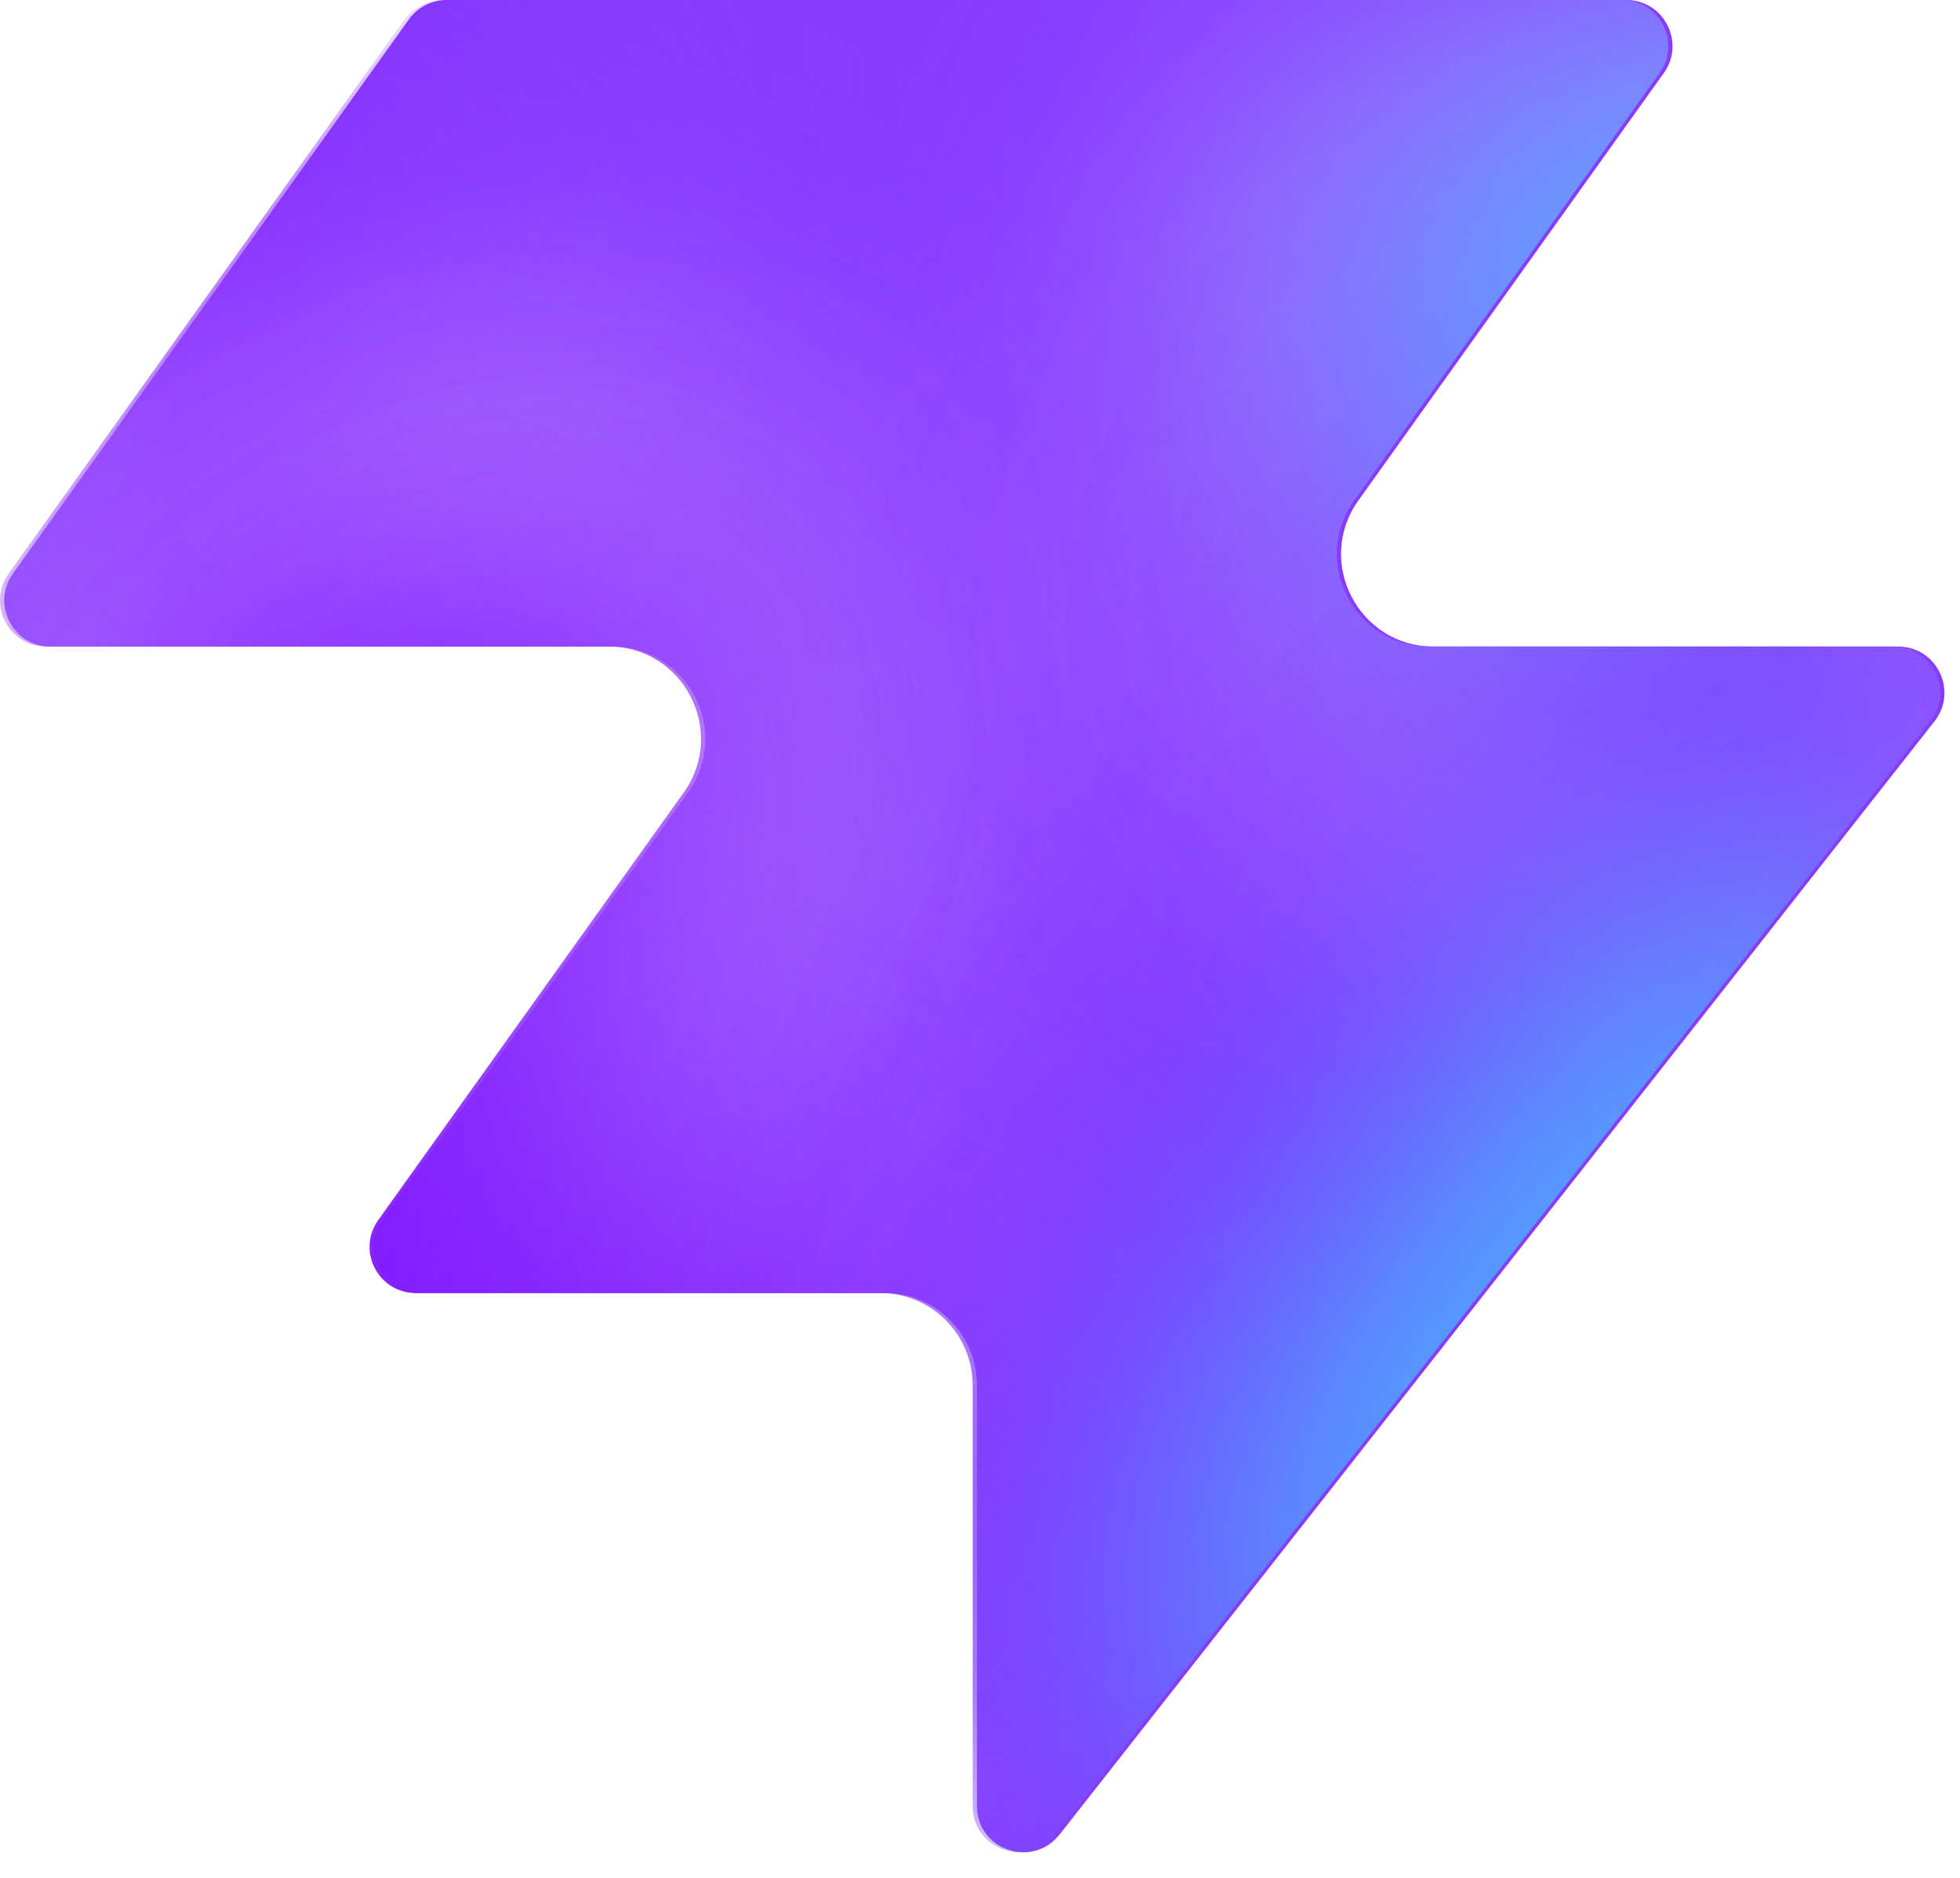
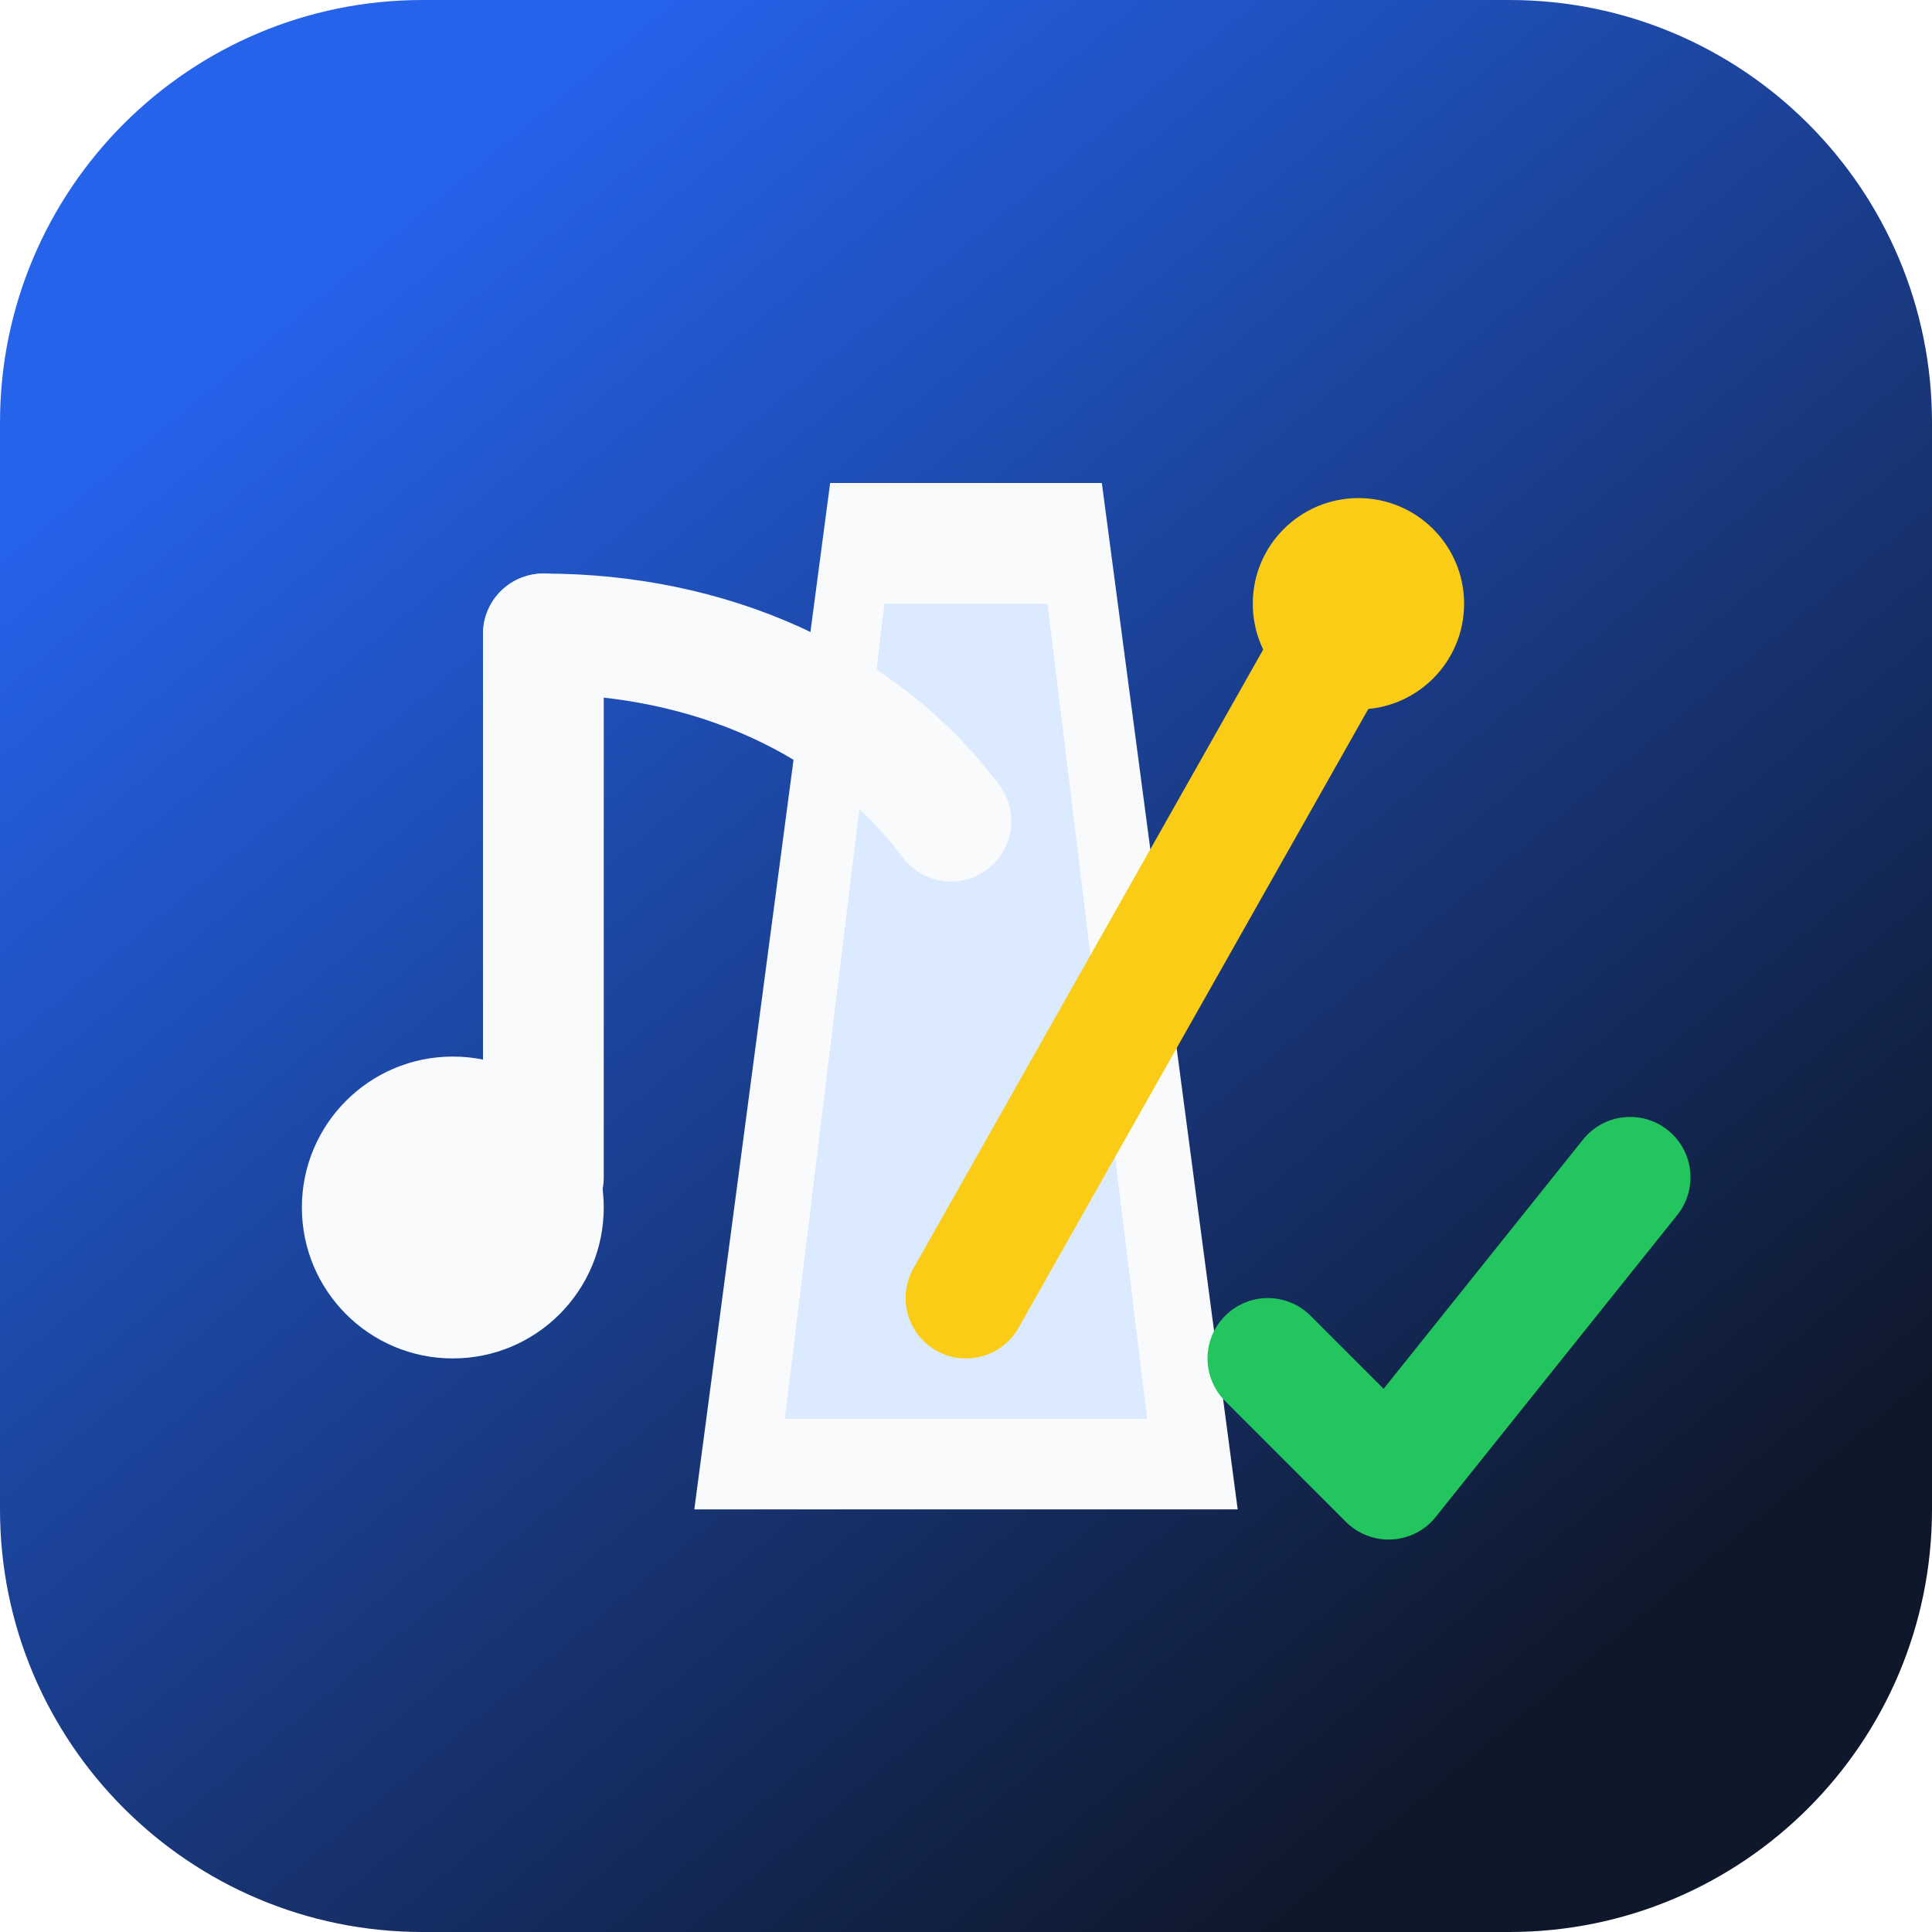
- <svg xmlns="http://www.w3.org/2000/svg" width="48" height="46" fill="none" viewBox="0 0 48 46">
-   <path fill="#863bff" d="M25.946 44.938c-.664.845-2.021.375-2.021-.698V33.937a2.26 2.26 0 0 0-2.262-2.262H10.287c-.92 0-1.456-1.04-.92-1.788l7.48-10.471c1.07-1.497 0-3.578-1.842-3.578H1.237c-.92 0-1.456-1.04-.92-1.788L10.013.474c.214-.297.556-.474.92-.474h28.894c.92 0 1.456 1.04.92 1.788l-7.48 10.471c-1.07 1.498 0 3.579 1.842 3.579h11.377c.943 0 1.473 1.088.89 1.83L25.947 44.94z" style="fill:#863bff;fill:color(display-p3 .525 .23 1);fill-opacity:1" />
-   <mask id="a" width="48" height="46" x="0" y="0" maskUnits="userSpaceOnUse" style="mask-type:alpha">
-     <path fill="#000" d="M25.842 44.938c-.664.844-2.021.375-2.021-.698V33.937a2.26 2.26 0 0 0-2.262-2.262H10.183c-.92 0-1.456-1.04-.92-1.788l7.48-10.471c1.07-1.498 0-3.579-1.842-3.579H1.133c-.92 0-1.456-1.04-.92-1.787L9.91.473c.214-.297.556-.474.92-.474h28.894c.92 0 1.456 1.04.92 1.788l-7.48 10.471c-1.07 1.498 0 3.578 1.842 3.578h11.377c.943 0 1.473 1.088.89 1.832L25.843 44.94z" style="fill:#000;fill-opacity:1" />
-   </mask>
-   <g mask="url(#a)">
-     <g filter="url(#b)">
-       <ellipse cx="5.508" cy="14.704" fill="#ede6ff" rx="5.508" ry="14.704" style="fill:#ede6ff;fill:color(display-p3 .927 .903 1);fill-opacity:1" transform="matrix(.00324 1 1 -.00324 -4.47 31.516)" />
-     </g>
-     <g filter="url(#c)">
-       <ellipse cx="10.399" cy="29.851" fill="#ede6ff" rx="10.399" ry="29.851" style="fill:#ede6ff;fill:color(display-p3 .927 .903 1);fill-opacity:1" transform="matrix(.00324 1 1 -.00324 -39.328 7.883)" />
-     </g>
-     <g filter="url(#d)">
-       <ellipse cx="5.508" cy="30.487" fill="#7e14ff" rx="5.508" ry="30.487" style="fill:#7e14ff;fill:color(display-p3 .492 .077 1);fill-opacity:1" transform="rotate(89.814 -25.913 -14.639)scale(1 -1)" />
-     </g>
-     <g filter="url(#e)">
-       <ellipse cx="5.508" cy="30.599" fill="#7e14ff" rx="5.508" ry="30.599" style="fill:#7e14ff;fill:color(display-p3 .492 .077 1);fill-opacity:1" transform="rotate(89.814 -32.644 -3.334)scale(1 -1)" />
-     </g>
-     <g filter="url(#f)">
-       <ellipse cx="5.508" cy="30.599" fill="#7e14ff" rx="5.508" ry="30.599" style="fill:#7e14ff;fill:color(display-p3 .492 .077 1);fill-opacity:1" transform="matrix(.00324 1 1 -.00324 -34.34 30.47)" />
-     </g>
-     <g filter="url(#g)">
-       <ellipse cx="14.072" cy="22.078" fill="#ede6ff" rx="14.072" ry="22.078" style="fill:#ede6ff;fill:color(display-p3 .927 .903 1);fill-opacity:1" transform="rotate(93.35 24.506 48.493)scale(-1 1)" />
-     </g>
-     <g filter="url(#h)">
-       <ellipse cx="3.47" cy="21.501" fill="#7e14ff" rx="3.47" ry="21.501" style="fill:#7e14ff;fill:color(display-p3 .492 .077 1);fill-opacity:1" transform="rotate(89.009 28.708 47.59)scale(-1 1)" />
-     </g>
-     <g filter="url(#i)">
-       <ellipse cx="3.47" cy="21.501" fill="#7e14ff" rx="3.47" ry="21.501" style="fill:#7e14ff;fill:color(display-p3 .492 .077 1);fill-opacity:1" transform="rotate(89.009 28.708 47.59)scale(-1 1)" />
-     </g>
-     <g filter="url(#j)">
-       <ellipse cx=".387" cy="8.972" fill="#7e14ff" rx="4.407" ry="29.108" style="fill:#7e14ff;fill:color(display-p3 .492 .077 1);fill-opacity:1" transform="rotate(39.51 .387 8.972)" />
-     </g>
-     <g filter="url(#k)">
-       <ellipse cx="47.523" cy="-6.092" fill="#7e14ff" rx="4.407" ry="29.108" style="fill:#7e14ff;fill:color(display-p3 .492 .077 1);fill-opacity:1" transform="rotate(37.892 47.523 -6.092)" />
-     </g>
-     <g filter="url(#l)">
-       <ellipse cx="41.412" cy="6.333" fill="#47bfff" rx="5.971" ry="9.665" style="fill:#47bfff;fill:color(display-p3 .28 .748 1);fill-opacity:1" transform="rotate(37.892 41.412 6.333)" />
-     </g>
-     <g filter="url(#m)">
-       <ellipse cx="-1.879" cy="38.332" fill="#7e14ff" rx="4.407" ry="29.108" style="fill:#7e14ff;fill:color(display-p3 .492 .077 1);fill-opacity:1" transform="rotate(37.892 -1.88 38.332)" />
-     </g>
-     <g filter="url(#n)">
-       <ellipse cx="-1.879" cy="38.332" fill="#7e14ff" rx="4.407" ry="29.108" style="fill:#7e14ff;fill:color(display-p3 .492 .077 1);fill-opacity:1" transform="rotate(37.892 -1.88 38.332)" />
-     </g>
-     <g filter="url(#o)">
-       <ellipse cx="35.651" cy="29.907" fill="#7e14ff" rx="4.407" ry="29.108" style="fill:#7e14ff;fill:color(display-p3 .492 .077 1);fill-opacity:1" transform="rotate(37.892 35.651 29.907)" />
-     </g>
-     <g filter="url(#p)">
-       <ellipse cx="38.418" cy="32.4" fill="#47bfff" rx="5.971" ry="15.297" style="fill:#47bfff;fill:color(display-p3 .28 .748 1);fill-opacity:1" transform="rotate(37.892 38.418 32.4)" />
-     </g>
-   </g>
+ <svg xmlns="http://www.w3.org/2000/svg" viewBox="0 0 64 64" role="img" aria-label="Practice Tracker favicon">
  <defs>
-     <filter id="b" width="60.045" height="41.654" x="-19.77" y="16.149" color-interpolation-filters="sRGB" filterUnits="userSpaceOnUse">
-       <feFlood flood-opacity="0" result="BackgroundImageFix" />
-       <feBlend in="SourceGraphic" in2="BackgroundImageFix" result="shape" />
-       <feGaussianBlur result="effect1_foregroundBlur_2002_17158" stdDeviation="7.659" />
-     </filter>
-     <filter id="c" width="90.34" height="51.437" x="-54.613" y="-7.533" color-interpolation-filters="sRGB" filterUnits="userSpaceOnUse">
-       <feFlood flood-opacity="0" result="BackgroundImageFix" />
-       <feBlend in="SourceGraphic" in2="BackgroundImageFix" result="shape" />
-       <feGaussianBlur result="effect1_foregroundBlur_2002_17158" stdDeviation="7.659" />
-     </filter>
-     <filter id="d" width="79.355" height="29.4" x="-49.64" y="2.03" color-interpolation-filters="sRGB" filterUnits="userSpaceOnUse">
-       <feFlood flood-opacity="0" result="BackgroundImageFix" />
-       <feBlend in="SourceGraphic" in2="BackgroundImageFix" result="shape" />
-       <feGaussianBlur result="effect1_foregroundBlur_2002_17158" stdDeviation="4.596" />
-     </filter>
-     <filter id="e" width="79.579" height="29.4" x="-45.045" y="20.029" color-interpolation-filters="sRGB" filterUnits="userSpaceOnUse">
-       <feFlood flood-opacity="0" result="BackgroundImageFix" />
-       <feBlend in="SourceGraphic" in2="BackgroundImageFix" result="shape" />
-       <feGaussianBlur result="effect1_foregroundBlur_2002_17158" stdDeviation="4.596" />
-     </filter>
-     <filter id="f" width="79.579" height="29.4" x="-43.513" y="21.178" color-interpolation-filters="sRGB" filterUnits="userSpaceOnUse">
-       <feFlood flood-opacity="0" result="BackgroundImageFix" />
-       <feBlend in="SourceGraphic" in2="BackgroundImageFix" result="shape" />
-       <feGaussianBlur result="effect1_foregroundBlur_2002_17158" stdDeviation="4.596" />
-     </filter>
-     <filter id="g" width="74.749" height="58.852" x="15.756" y="-17.901" color-interpolation-filters="sRGB" filterUnits="userSpaceOnUse">
-       <feFlood flood-opacity="0" result="BackgroundImageFix" />
-       <feBlend in="SourceGraphic" in2="BackgroundImageFix" result="shape" />
-       <feGaussianBlur result="effect1_foregroundBlur_2002_17158" stdDeviation="7.659" />
-     </filter>
-     <filter id="h" width="61.377" height="25.362" x="23.548" y="2.284" color-interpolation-filters="sRGB" filterUnits="userSpaceOnUse">
-       <feFlood flood-opacity="0" result="BackgroundImageFix" />
-       <feBlend in="SourceGraphic" in2="BackgroundImageFix" result="shape" />
-       <feGaussianBlur result="effect1_foregroundBlur_2002_17158" stdDeviation="4.596" />
-     </filter>
-     <filter id="i" width="61.377" height="25.362" x="23.548" y="2.284" color-interpolation-filters="sRGB" filterUnits="userSpaceOnUse">
-       <feFlood flood-opacity="0" result="BackgroundImageFix" />
-       <feBlend in="SourceGraphic" in2="BackgroundImageFix" result="shape" />
-       <feGaussianBlur result="effect1_foregroundBlur_2002_17158" stdDeviation="4.596" />
-     </filter>
-     <filter id="j" width="56.045" height="63.649" x="-27.636" y="-22.853" color-interpolation-filters="sRGB" filterUnits="userSpaceOnUse">
-       <feFlood flood-opacity="0" result="BackgroundImageFix" />
-       <feBlend in="SourceGraphic" in2="BackgroundImageFix" result="shape" />
-       <feGaussianBlur result="effect1_foregroundBlur_2002_17158" stdDeviation="4.596" />
-     </filter>
-     <filter id="k" width="54.814" height="64.646" x="20.116" y="-38.415" color-interpolation-filters="sRGB" filterUnits="userSpaceOnUse">
-       <feFlood flood-opacity="0" result="BackgroundImageFix" />
-       <feBlend in="SourceGraphic" in2="BackgroundImageFix" result="shape" />
-       <feGaussianBlur result="effect1_foregroundBlur_2002_17158" stdDeviation="4.596" />
-     </filter>
-     <filter id="l" width="33.541" height="35.313" x="24.641" y="-11.323" color-interpolation-filters="sRGB" filterUnits="userSpaceOnUse">
-       <feFlood flood-opacity="0" result="BackgroundImageFix" />
-       <feBlend in="SourceGraphic" in2="BackgroundImageFix" result="shape" />
-       <feGaussianBlur result="effect1_foregroundBlur_2002_17158" stdDeviation="4.596" />
-     </filter>
-     <filter id="m" width="54.814" height="64.646" x="-29.286" y="6.009" color-interpolation-filters="sRGB" filterUnits="userSpaceOnUse">
-       <feFlood flood-opacity="0" result="BackgroundImageFix" />
-       <feBlend in="SourceGraphic" in2="BackgroundImageFix" result="shape" />
-       <feGaussianBlur result="effect1_foregroundBlur_2002_17158" stdDeviation="4.596" />
-     </filter>
-     <filter id="n" width="54.814" height="64.646" x="-29.286" y="6.009" color-interpolation-filters="sRGB" filterUnits="userSpaceOnUse">
-       <feFlood flood-opacity="0" result="BackgroundImageFix" />
-       <feBlend in="SourceGraphic" in2="BackgroundImageFix" result="shape" />
-       <feGaussianBlur result="effect1_foregroundBlur_2002_17158" stdDeviation="4.596" />
-     </filter>
-     <filter id="o" width="54.814" height="64.646" x="8.244" y="-2.416" color-interpolation-filters="sRGB" filterUnits="userSpaceOnUse">
-       <feFlood flood-opacity="0" result="BackgroundImageFix" />
-       <feBlend in="SourceGraphic" in2="BackgroundImageFix" result="shape" />
-       <feGaussianBlur result="effect1_foregroundBlur_2002_17158" stdDeviation="4.596" />
-     </filter>
-     <filter id="p" width="39.409" height="43.623" x="18.713" y="10.588" color-interpolation-filters="sRGB" filterUnits="userSpaceOnUse">
-       <feFlood flood-opacity="0" result="BackgroundImageFix" />
-       <feBlend in="SourceGraphic" in2="BackgroundImageFix" result="shape" />
-       <feGaussianBlur result="effect1_foregroundBlur_2002_17158" stdDeviation="4.596" />
-     </filter>
+     <linearGradient id="bg" x1="12" y1="8" x2="52" y2="56" gradientUnits="userSpaceOnUse">
+       <stop offset="0" stop-color="#2563eb" />
+       <stop offset="1" stop-color="#0f172a" />
+     </linearGradient>
  </defs>
+   <rect width="64" height="64" rx="14" fill="url(#bg)" />
+   <path d="M23 50h18L36.5 16h-9L23 50Z" fill="#f8fafc" />
+   <path d="M26 47h12L34.7 20h-5.4L26 47Z" fill="#dbeafe" />
+   <path d="M32 43L45 20" stroke="#facc15" stroke-width="4" stroke-linecap="round" />
+   <circle cx="45" cy="20" r="3.5" fill="#facc15" />
+   <path d="M18 21v18" stroke="#f8fafc" stroke-width="4" stroke-linecap="round" />
+   <circle cx="15" cy="40" r="5" fill="#f8fafc" />
+   <path d="M18 21c5.5 0 10.5 2.2 13.5 6.2" stroke="#f8fafc" stroke-width="4" stroke-linecap="round" stroke-linejoin="round" fill="none" />
+   <path d="M42 45l4 4 8-10" stroke="#22c55e" stroke-width="4" stroke-linecap="round" stroke-linejoin="round" fill="none" />
</svg>
